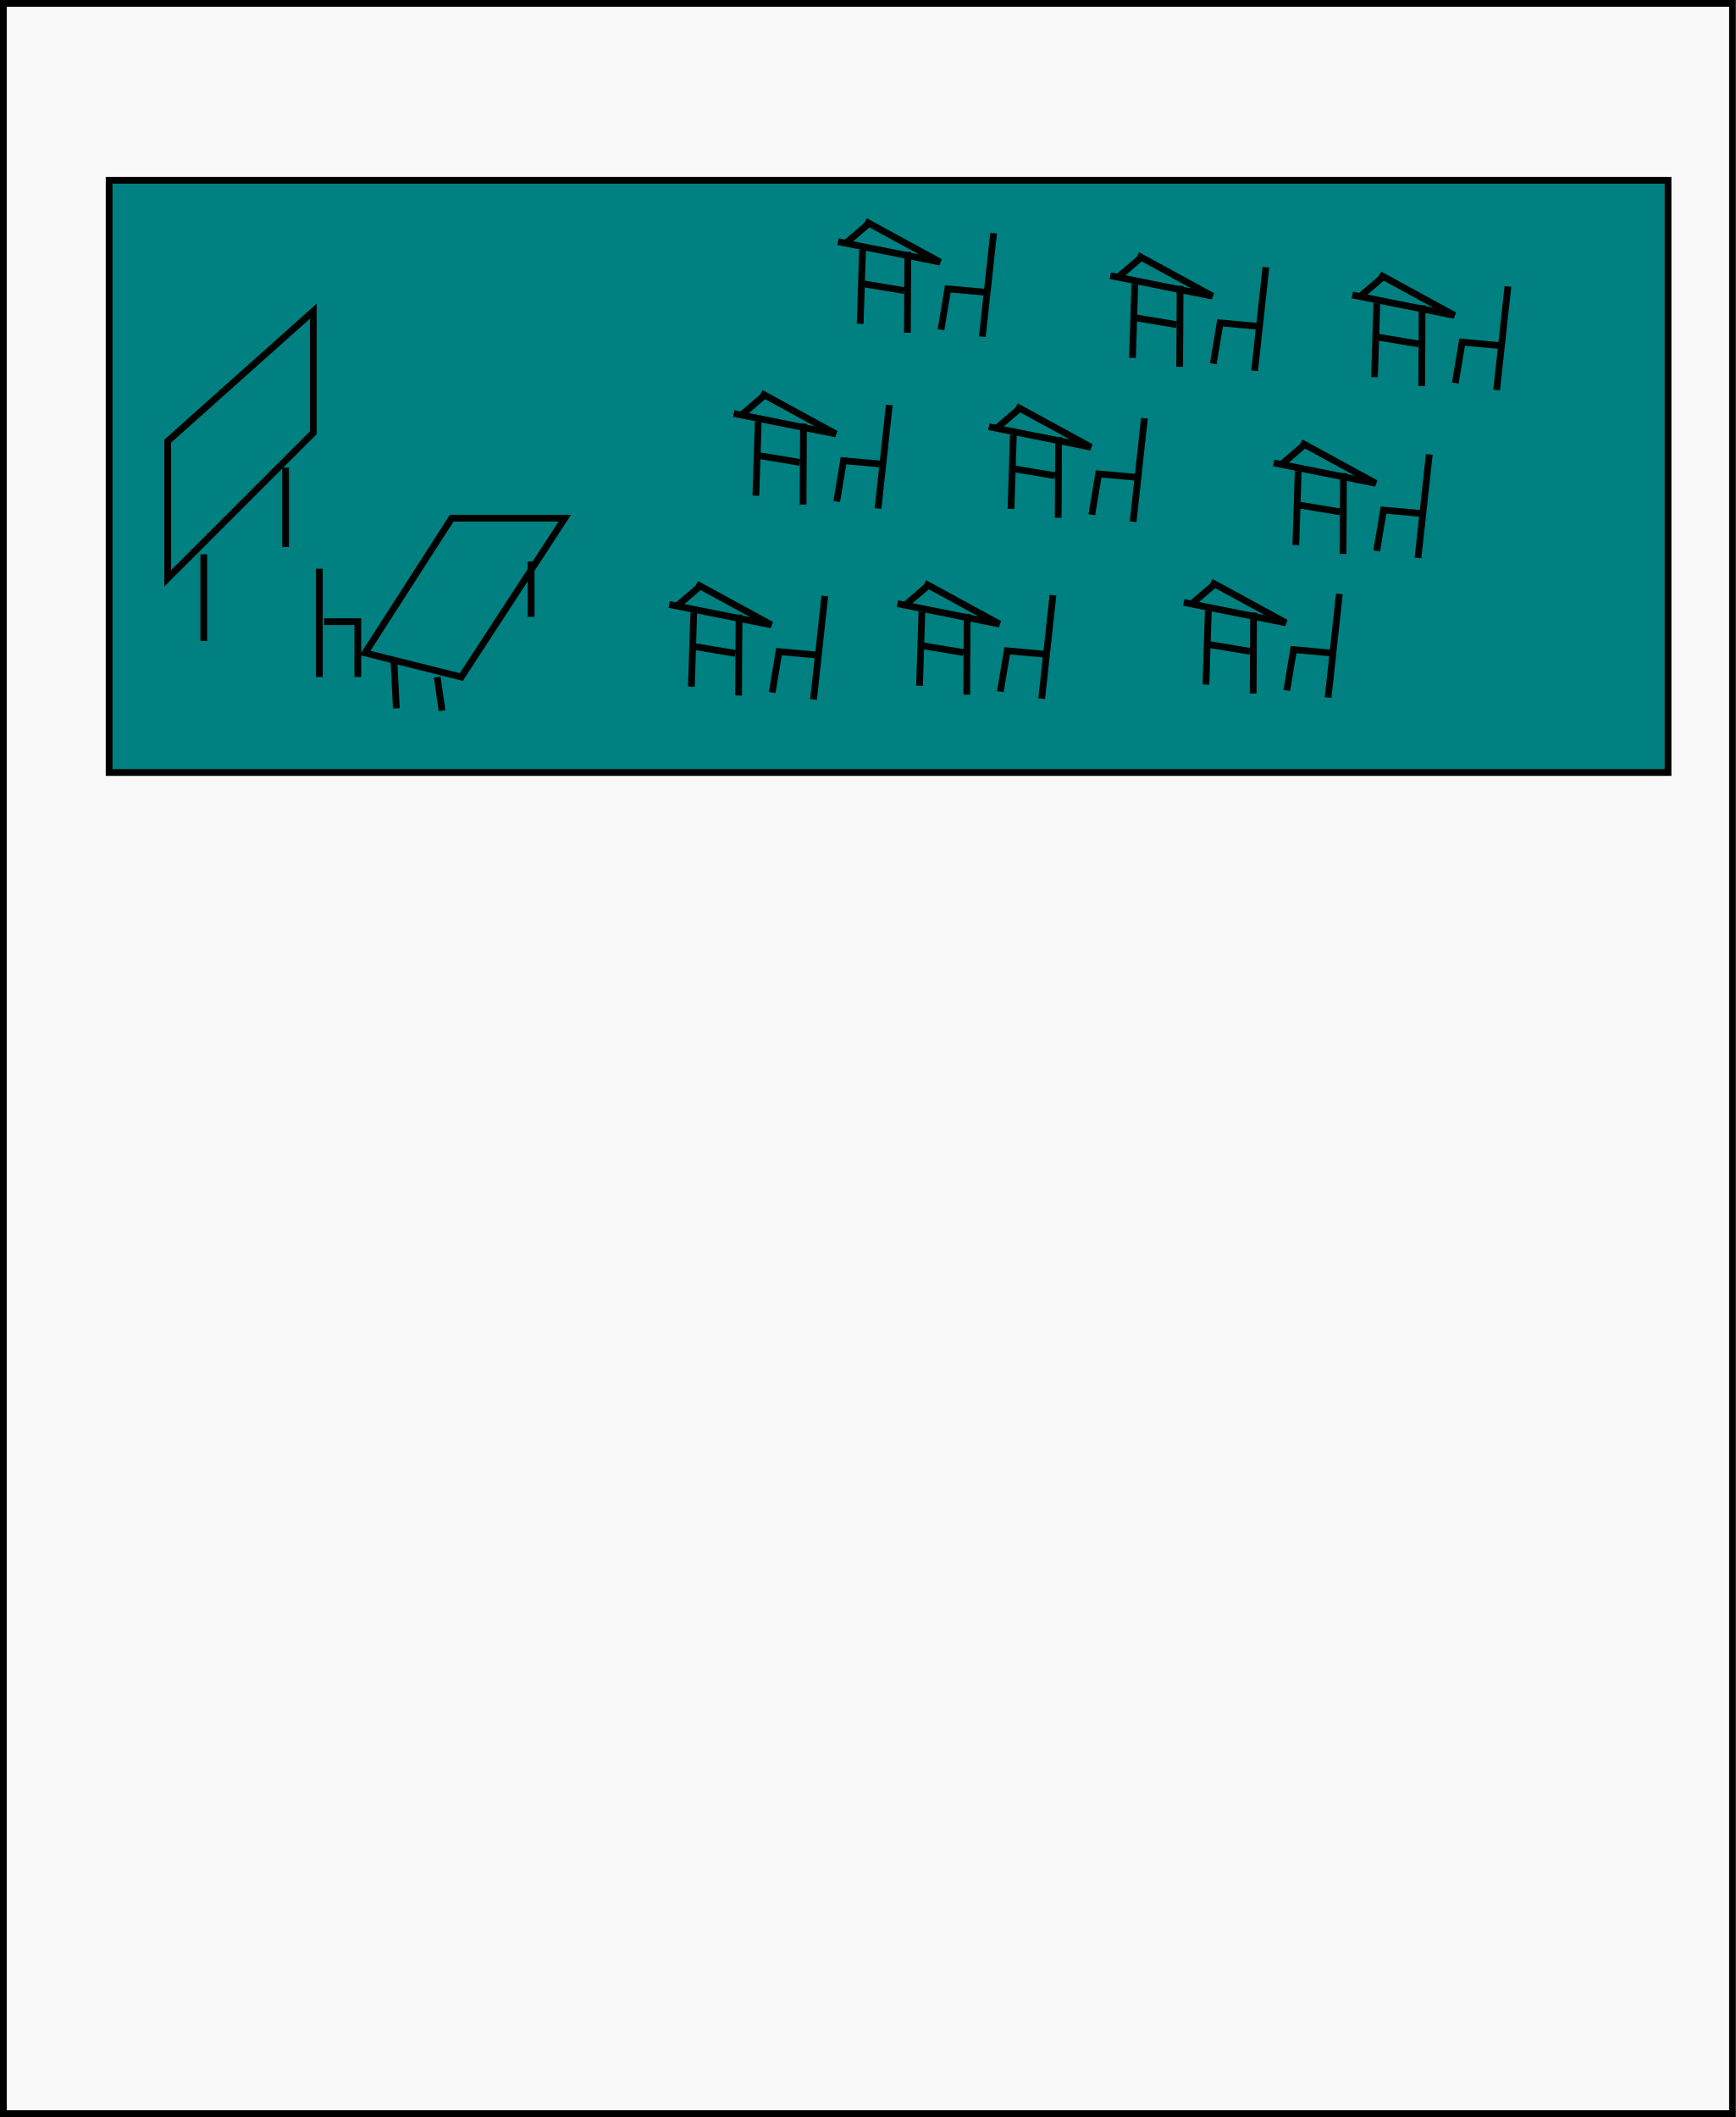
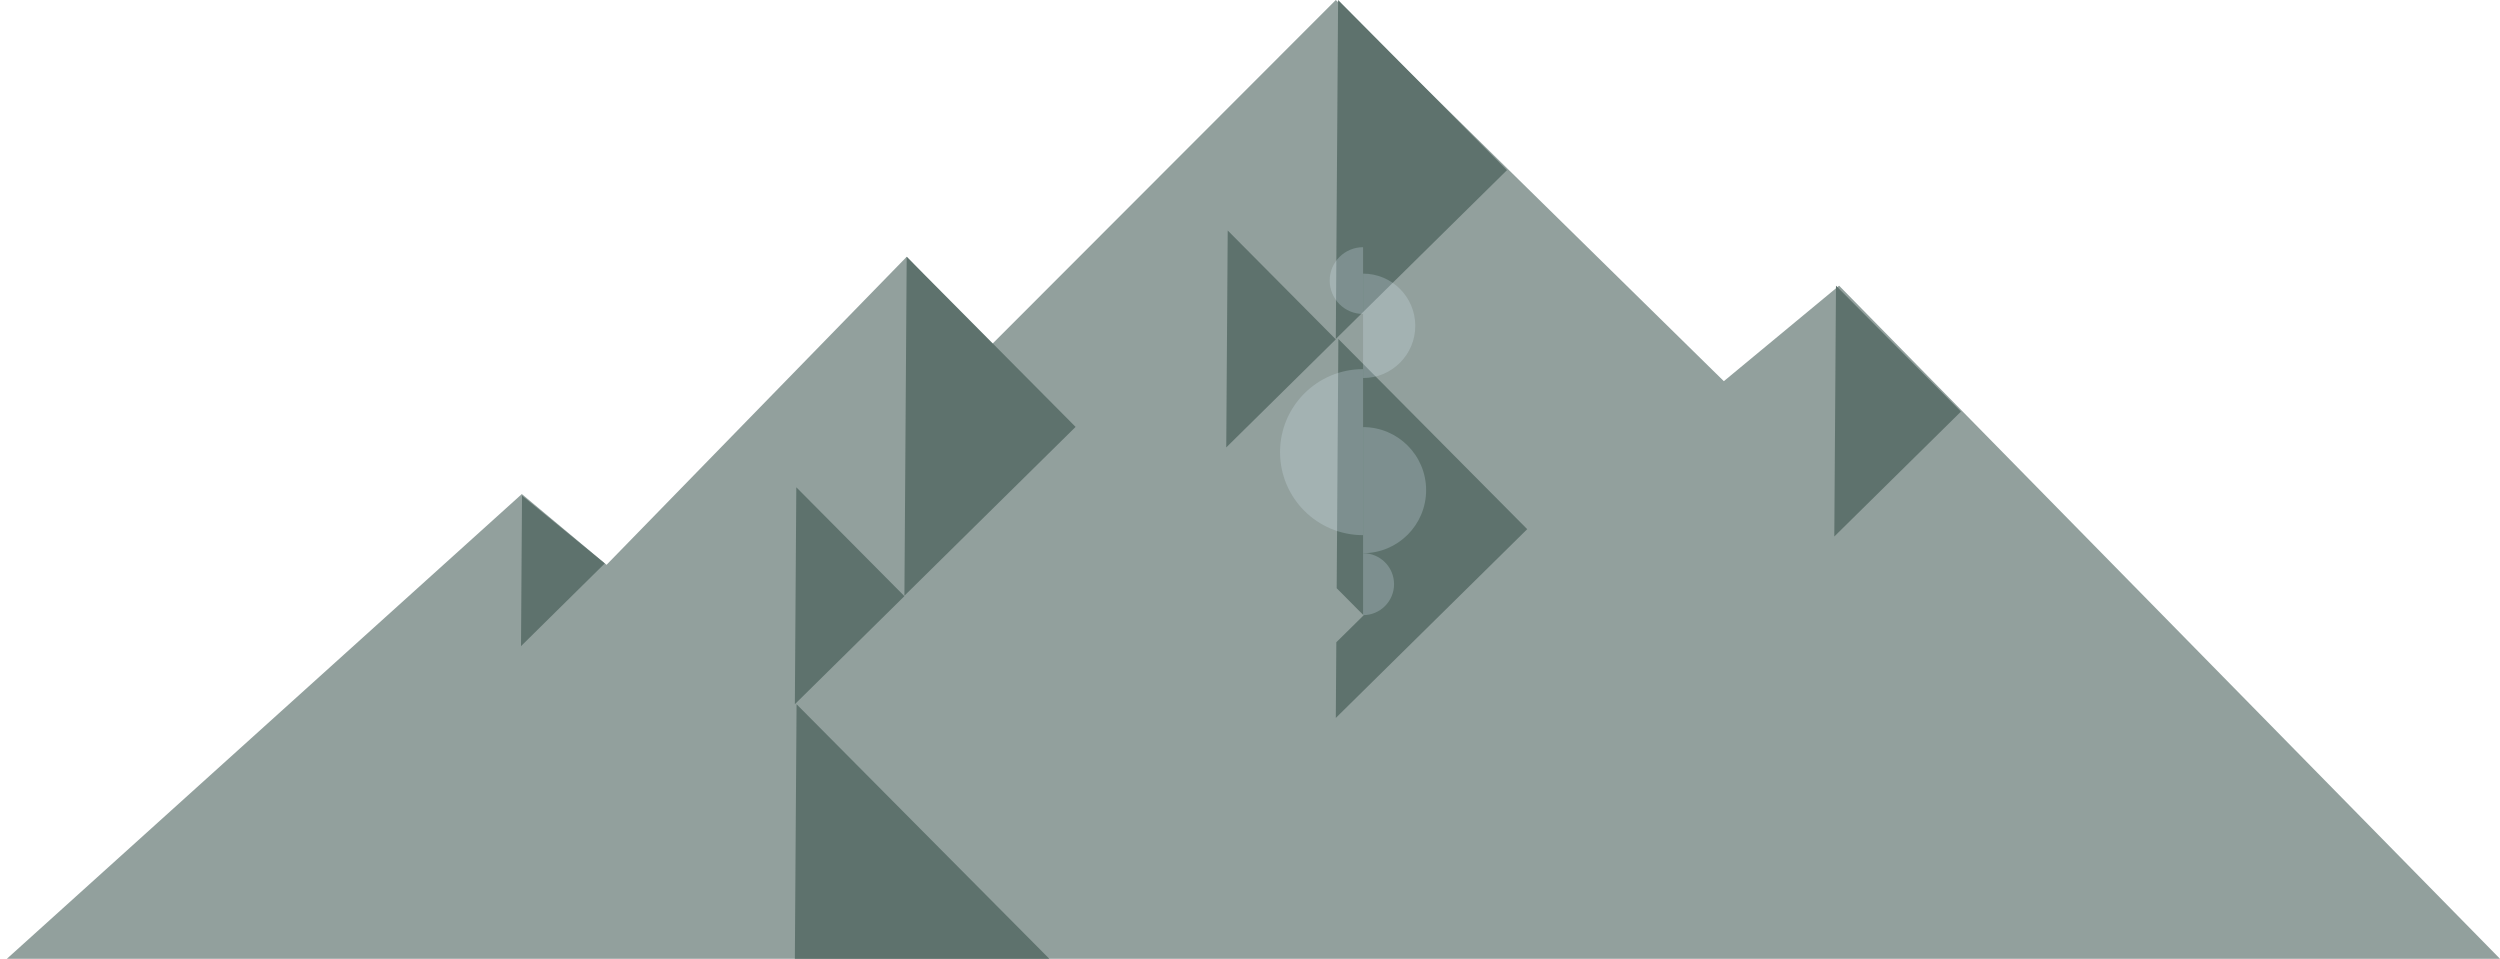
- <svg xmlns="http://www.w3.org/2000/svg" width="257.579" height="314.147" id="svg2" version="1.1">
-   <defs id="defs4" />
-   <g id="layer1" transform="translate(-413.1242,-739.234)">
-     <rect style="fill:#f9f9f9;fill-rule:evenodd;stroke:#000000;stroke-width:1px;stroke-linecap:butt;stroke-linejoin:miter;stroke-opacity:1" id="rect3024" width="256.579" height="313.147" x="413.624" y="739.734" />
-     <rect style="fill:#008080;stroke:#000000;stroke-opacity:1" id="rect3038" width="231.325" height="87.883" x="429.315" y="765.984" />
-     <path style="fill:none;stroke:#000000;stroke-width:1px;stroke-linecap:butt;stroke-linejoin:miter;stroke-opacity:1" d="m 438.005,804.699 0,20.357 21.607,-21.607 0,-18.036 z" id="path3966" />
-     <path style="fill:none;stroke:#000000;stroke-width:1px;stroke-linecap:butt;stroke-linejoin:miter;stroke-opacity:1" d="m 443.362,821.485 0,12.857" id="path3968" />
-     <path style="fill:none;stroke:#000000;stroke-width:1px;stroke-linecap:butt;stroke-linejoin:miter;stroke-opacity:1" d="m 455.505,808.628 0,11.786" id="path3970" />
-     <path style="fill:none;stroke:#000000;stroke-width:1px;stroke-linecap:butt;stroke-linejoin:miter;stroke-opacity:1" d="m 480.148,816.128 -12.857,20 14.286,3.571 15.357,-23.571 z" id="path3972" />
-     <path style="fill:none;stroke:#000000;stroke-width:1px;stroke-linecap:butt;stroke-linejoin:miter;stroke-opacity:1" d="m 471.577,837.199 0.357,7.143" id="path3974" />
-     <path style="fill:none;stroke:#000000;stroke-width:1px;stroke-linecap:butt;stroke-linejoin:miter;stroke-opacity:1" d="m 478.005,839.699 0.714,5" id="path3976" />
-     <path style="fill:none;stroke:#000000;stroke-width:1px;stroke-linecap:butt;stroke-linejoin:miter;stroke-opacity:1" d="m 491.934,822.557 0,8.214" id="path3978" />
-     <path style="fill:none;stroke:#000000;stroke-width:1px;stroke-linecap:butt;stroke-linejoin:miter;stroke-opacity:1" d="m 460.505,823.628 0,16.071" id="path3980" />
-     <path style="fill:none;stroke:#000000;stroke-width:1px;stroke-linecap:butt;stroke-linejoin:miter;stroke-opacity:1" d="m 461.219,831.485 5,0 0,8.214" id="path3982" />
-     <g id="g4000" transform="translate(0.5050763,-9.091373)">
-       <path id="path3984" d="m 535.01,836.76 -1.674,15.361" style="fill:none;stroke:#000000;stroke-width:1px;stroke-linecap:butt;stroke-linejoin:miter;stroke-opacity:1" />
-       <path id="path3986" d="m 533.771,845.526 -5.556,-0.505 -1.01,6.061" style="fill:none;stroke:#000000;stroke-width:1px;stroke-linecap:butt;stroke-linejoin:miter;stroke-opacity:1" />
-       <path id="path3988" d="m 515.965,834.99 11.112,6.061 -15.152,-3.03" style="fill:none;stroke:#000000;stroke-width:1px;stroke-linecap:butt;stroke-linejoin:miter;stroke-opacity:1" />
-       <path id="path3990" d="m 515.562,839.242 -0.246,7.697 -0.105,3.275" style="fill:none;stroke:#000000;stroke-width:1px;stroke-linecap:butt;stroke-linejoin:miter;stroke-opacity:1" />
-       <path id="path3992" d="m 522.281,839.531 -0.064,12.005" style="fill:none;stroke:#000000;stroke-width:1px;stroke-linecap:butt;stroke-linejoin:miter;stroke-opacity:1" />
-       <path transform="translate(0,308.2722)" id="path3994" d="m 515.683,535.999 6.061,1.01" style="fill:none;stroke:#000000;stroke-width:1px;stroke-linecap:butt;stroke-linejoin:miter;stroke-opacity:1" />
-       <path id="path3996" d="m 516.721,835.123 -3.536,3.03" style="fill:none;stroke:#000000;stroke-width:1px;stroke-linecap:butt;stroke-linejoin:miter;stroke-opacity:1" />
-     </g>
-     <g transform="translate(34.35945,-9.213118)" id="g4000-6">
-       <path id="path3984-6" d="m 535.01,836.76 -1.674,15.361" style="fill:none;stroke:#000000;stroke-width:1px;stroke-linecap:butt;stroke-linejoin:miter;stroke-opacity:1" />
-       <path id="path3986-4" d="m 533.771,845.526 -5.556,-0.505 -1.01,6.061" style="fill:none;stroke:#000000;stroke-width:1px;stroke-linecap:butt;stroke-linejoin:miter;stroke-opacity:1" />
-       <path id="path3988-9" d="m 515.965,834.99 11.112,6.061 -15.152,-3.03" style="fill:none;stroke:#000000;stroke-width:1px;stroke-linecap:butt;stroke-linejoin:miter;stroke-opacity:1" />
-       <path id="path3990-1" d="m 515.562,839.242 -0.246,7.697 -0.105,3.275" style="fill:none;stroke:#000000;stroke-width:1px;stroke-linecap:butt;stroke-linejoin:miter;stroke-opacity:1" />
-       <path id="path3992-2" d="m 522.281,839.531 -0.064,12.005" style="fill:none;stroke:#000000;stroke-width:1px;stroke-linecap:butt;stroke-linejoin:miter;stroke-opacity:1" />
-       <path transform="translate(0,308.2722)" id="path3994-4" d="m 515.683,535.999 6.061,1.01" style="fill:none;stroke:#000000;stroke-width:1px;stroke-linecap:butt;stroke-linejoin:miter;stroke-opacity:1" />
-       <path id="path3996-7" d="m 516.721,835.123 -3.536,3.03" style="fill:none;stroke:#000000;stroke-width:1px;stroke-linecap:butt;stroke-linejoin:miter;stroke-opacity:1" />
-     </g>
-     <g transform="translate(10.07374,-37.4274)" id="g4000-6-2">
-       <path id="path3984-6-5" d="m 535.01,836.76 -1.674,15.361" style="fill:none;stroke:#000000;stroke-width:1px;stroke-linecap:butt;stroke-linejoin:miter;stroke-opacity:1" />
-       <path id="path3986-4-9" d="m 533.771,845.526 -5.556,-0.505 -1.01,6.061" style="fill:none;stroke:#000000;stroke-width:1px;stroke-linecap:butt;stroke-linejoin:miter;stroke-opacity:1" />
-       <path id="path3988-9-6" d="m 515.965,834.99 11.112,6.061 -15.152,-3.03" style="fill:none;stroke:#000000;stroke-width:1px;stroke-linecap:butt;stroke-linejoin:miter;stroke-opacity:1" />
-       <path id="path3990-1-6" d="m 515.562,839.242 -0.246,7.697 -0.105,3.275" style="fill:none;stroke:#000000;stroke-width:1px;stroke-linecap:butt;stroke-linejoin:miter;stroke-opacity:1" />
-       <path id="path3992-2-1" d="m 522.281,839.531 -0.064,12.005" style="fill:none;stroke:#000000;stroke-width:1px;stroke-linecap:butt;stroke-linejoin:miter;stroke-opacity:1" />
-       <path transform="translate(0,308.2722)" id="path3994-4-8" d="m 515.683,535.999 6.061,1.01" style="fill:none;stroke:#000000;stroke-width:1px;stroke-linecap:butt;stroke-linejoin:miter;stroke-opacity:1" />
-       <path id="path3996-7-2" d="m 516.721,835.123 -3.536,3.03" style="fill:none;stroke:#000000;stroke-width:1px;stroke-linecap:butt;stroke-linejoin:miter;stroke-opacity:1" />
-     </g>
-     <g transform="translate(47.93088,-35.46312)" id="g4000-6-1">
-       <path id="path3984-6-1" d="m 535.01,836.76 -1.674,15.361" style="fill:none;stroke:#000000;stroke-width:1px;stroke-linecap:butt;stroke-linejoin:miter;stroke-opacity:1" />
-       <path id="path3986-4-0" d="m 533.771,845.526 -5.556,-0.505 -1.01,6.061" style="fill:none;stroke:#000000;stroke-width:1px;stroke-linecap:butt;stroke-linejoin:miter;stroke-opacity:1" />
-       <path id="path3988-9-0" d="m 515.965,834.99 11.112,6.061 -15.152,-3.03" style="fill:none;stroke:#000000;stroke-width:1px;stroke-linecap:butt;stroke-linejoin:miter;stroke-opacity:1" />
-       <path id="path3990-1-3" d="m 515.562,839.242 -0.246,7.697 -0.105,3.275" style="fill:none;stroke:#000000;stroke-width:1px;stroke-linecap:butt;stroke-linejoin:miter;stroke-opacity:1" />
-       <path id="path3992-2-9" d="m 522.281,839.531 -0.064,12.005" style="fill:none;stroke:#000000;stroke-width:1px;stroke-linecap:butt;stroke-linejoin:miter;stroke-opacity:1" />
-       <path transform="translate(0,308.2722)" id="path3994-4-6" d="m 515.683,535.999 6.061,1.01" style="fill:none;stroke:#000000;stroke-width:1px;stroke-linecap:butt;stroke-linejoin:miter;stroke-opacity:1" />
-       <path id="path3996-7-1" d="m 516.721,835.123 -3.536,3.03" style="fill:none;stroke:#000000;stroke-width:1px;stroke-linecap:butt;stroke-linejoin:miter;stroke-opacity:1" />
-     </g>
-     <g transform="translate(76.85945,-9.39169)" id="g4000-6-8">
-       <path id="path3984-6-9" d="m 535.01,836.76 -1.674,15.361" style="fill:none;stroke:#000000;stroke-width:1px;stroke-linecap:butt;stroke-linejoin:miter;stroke-opacity:1" />
-       <path id="path3986-4-7" d="m 533.771,845.526 -5.556,-0.505 -1.01,6.061" style="fill:none;stroke:#000000;stroke-width:1px;stroke-linecap:butt;stroke-linejoin:miter;stroke-opacity:1" />
-       <path id="path3988-9-63" d="m 515.965,834.99 11.112,6.061 -15.152,-3.03" style="fill:none;stroke:#000000;stroke-width:1px;stroke-linecap:butt;stroke-linejoin:miter;stroke-opacity:1" />
-       <path id="path3990-1-9" d="m 515.562,839.242 -0.246,7.697 -0.105,3.275" style="fill:none;stroke:#000000;stroke-width:1px;stroke-linecap:butt;stroke-linejoin:miter;stroke-opacity:1" />
-       <path id="path3992-2-7" d="m 522.281,839.531 -0.064,12.005" style="fill:none;stroke:#000000;stroke-width:1px;stroke-linecap:butt;stroke-linejoin:miter;stroke-opacity:1" />
-       <path transform="translate(0,308.2722)" id="path3994-4-1" d="m 515.683,535.999 6.061,1.01" style="fill:none;stroke:#000000;stroke-width:1px;stroke-linecap:butt;stroke-linejoin:miter;stroke-opacity:1" />
-       <path id="path3996-7-7" d="m 516.721,835.123 -3.536,3.03" style="fill:none;stroke:#000000;stroke-width:1px;stroke-linecap:butt;stroke-linejoin:miter;stroke-opacity:1" />
-     </g>
-     <g transform="translate(101.8691,-55.01316)" id="g4000-6-10">
-       <path id="path3984-6-95" d="m 535.01,836.76 -1.674,15.361" style="fill:none;stroke:#000000;stroke-width:1px;stroke-linecap:butt;stroke-linejoin:miter;stroke-opacity:1" />
-       <path id="path3986-4-4" d="m 533.771,845.526 -5.556,-0.505 -1.01,6.061" style="fill:none;stroke:#000000;stroke-width:1px;stroke-linecap:butt;stroke-linejoin:miter;stroke-opacity:1" />
-       <path id="path3988-9-8" d="m 515.965,834.99 11.112,6.061 -15.152,-3.03" style="fill:none;stroke:#000000;stroke-width:1px;stroke-linecap:butt;stroke-linejoin:miter;stroke-opacity:1" />
-       <path id="path3990-1-0" d="m 515.562,839.242 -0.246,7.697 -0.105,3.275" style="fill:none;stroke:#000000;stroke-width:1px;stroke-linecap:butt;stroke-linejoin:miter;stroke-opacity:1" />
-       <path id="path3992-2-17" d="m 522.281,839.531 -0.064,12.005" style="fill:none;stroke:#000000;stroke-width:1px;stroke-linecap:butt;stroke-linejoin:miter;stroke-opacity:1" />
-       <path transform="translate(0,308.2722)" id="path3994-4-67" d="m 515.683,535.999 6.061,1.01" style="fill:none;stroke:#000000;stroke-width:1px;stroke-linecap:butt;stroke-linejoin:miter;stroke-opacity:1" />
-       <path id="path3996-7-8" d="m 516.721,835.123 -3.536,3.03" style="fill:none;stroke:#000000;stroke-width:1px;stroke-linecap:butt;stroke-linejoin:miter;stroke-opacity:1" />
-     </g>
-     <g transform="translate(90.20062,-30.09425)" id="g4000-6-6">
-       <path id="path3984-6-11" d="m 535.01,836.76 -1.674,15.361" style="fill:none;stroke:#000000;stroke-width:1px;stroke-linecap:butt;stroke-linejoin:miter;stroke-opacity:1" />
-       <path id="path3986-4-8" d="m 533.771,845.526 -5.556,-0.505 -1.01,6.061" style="fill:none;stroke:#000000;stroke-width:1px;stroke-linecap:butt;stroke-linejoin:miter;stroke-opacity:1" />
-       <path id="path3988-9-1" d="m 515.965,834.99 11.112,6.061 -15.152,-3.03" style="fill:none;stroke:#000000;stroke-width:1px;stroke-linecap:butt;stroke-linejoin:miter;stroke-opacity:1" />
-       <path id="path3990-1-4" d="m 515.562,839.242 -0.246,7.697 -0.105,3.275" style="fill:none;stroke:#000000;stroke-width:1px;stroke-linecap:butt;stroke-linejoin:miter;stroke-opacity:1" />
-       <path id="path3992-2-3" d="m 522.281,839.531 -0.064,12.005" style="fill:none;stroke:#000000;stroke-width:1px;stroke-linecap:butt;stroke-linejoin:miter;stroke-opacity:1" />
-       <path transform="translate(0,308.2722)" id="path3994-4-0" d="m 515.683,535.999 6.061,1.01" style="fill:none;stroke:#000000;stroke-width:1px;stroke-linecap:butt;stroke-linejoin:miter;stroke-opacity:1" />
-       <path id="path3996-7-0" d="m 516.721,835.123 -3.536,3.03" style="fill:none;stroke:#000000;stroke-width:1px;stroke-linecap:butt;stroke-linejoin:miter;stroke-opacity:1" />
-     </g>
-     <g transform="translate(65.95695,-57.87344)" id="g4000-6-4">
-       <path id="path3984-6-0" d="m 535.01,836.76 -1.674,15.361" style="fill:none;stroke:#000000;stroke-width:1px;stroke-linecap:butt;stroke-linejoin:miter;stroke-opacity:1" />
-       <path id="path3986-4-2" d="m 533.771,845.526 -5.556,-0.505 -1.01,6.061" style="fill:none;stroke:#000000;stroke-width:1px;stroke-linecap:butt;stroke-linejoin:miter;stroke-opacity:1" />
-       <path id="path3988-9-2" d="m 515.965,834.99 11.112,6.061 -15.152,-3.03" style="fill:none;stroke:#000000;stroke-width:1px;stroke-linecap:butt;stroke-linejoin:miter;stroke-opacity:1" />
-       <path id="path3990-1-67" d="m 515.562,839.242 -0.246,7.697 -0.105,3.275" style="fill:none;stroke:#000000;stroke-width:1px;stroke-linecap:butt;stroke-linejoin:miter;stroke-opacity:1" />
-       <path id="path3992-2-34" d="m 522.281,839.531 -0.064,12.005" style="fill:none;stroke:#000000;stroke-width:1px;stroke-linecap:butt;stroke-linejoin:miter;stroke-opacity:1" />
-       <path transform="translate(0,308.2722)" id="path3994-4-82" d="m 515.683,535.999 6.061,1.01" style="fill:none;stroke:#000000;stroke-width:1px;stroke-linecap:butt;stroke-linejoin:miter;stroke-opacity:1" />
-       <path id="path3996-7-78" d="m 516.721,835.123 -3.536,3.03" style="fill:none;stroke:#000000;stroke-width:1px;stroke-linecap:butt;stroke-linejoin:miter;stroke-opacity:1" />
-     </g>
-     <g transform="translate(25.55085,-62.92421)" id="g4000-6-3">
-       <path id="path3984-6-54" d="m 535.01,836.76 -1.674,15.361" style="fill:none;stroke:#000000;stroke-width:1px;stroke-linecap:butt;stroke-linejoin:miter;stroke-opacity:1" />
-       <path id="path3986-4-1" d="m 533.771,845.526 -5.556,-0.505 -1.01,6.061" style="fill:none;stroke:#000000;stroke-width:1px;stroke-linecap:butt;stroke-linejoin:miter;stroke-opacity:1" />
-       <path id="path3988-9-7" d="m 515.965,834.99 11.112,6.061 -15.152,-3.03" style="fill:none;stroke:#000000;stroke-width:1px;stroke-linecap:butt;stroke-linejoin:miter;stroke-opacity:1" />
-       <path id="path3990-1-7" d="m 515.562,839.242 -0.246,7.697 -0.105,3.275" style="fill:none;stroke:#000000;stroke-width:1px;stroke-linecap:butt;stroke-linejoin:miter;stroke-opacity:1" />
-       <path id="path3992-2-8" d="m 522.281,839.531 -0.064,12.005" style="fill:none;stroke:#000000;stroke-width:1px;stroke-linecap:butt;stroke-linejoin:miter;stroke-opacity:1" />
-       <path transform="translate(0,308.2722)" id="path3994-4-5" d="m 515.683,535.999 6.061,1.01" style="fill:none;stroke:#000000;stroke-width:1px;stroke-linecap:butt;stroke-linejoin:miter;stroke-opacity:1" />
-       <path id="path3996-7-6" d="m 516.721,835.123 -3.536,3.03" style="fill:none;stroke:#000000;stroke-width:1px;stroke-linecap:butt;stroke-linejoin:miter;stroke-opacity:1" />
+ <svg xmlns="http://www.w3.org/2000/svg" version="1.1" id="Layer_1" x="0px" y="0px" width="743.323px" height="285.075px" viewBox="0 30.632 743.323 285.075" enable-background="new 0 30.632 743.323 285.075" xml:space="preserve">
+   <g>
+     <polygon fill="#76C0DD" points="627.569,250.714 354.308,250.714 490.939,124.155 490.939,124.155  " />
+     <polygon fill="#92A09D" points="546.82,115.574 512.547,143.969 397.174,30.632 294.697,133.223 269.586,106.981 180.342,198.568    155.156,177.525 2.043,315.707 743.322,315.707  " />
+     <polygon fill="#5E726D" points="268.907,207.763 269.586,106.981 319.807,157.563  " />
+     <polygon fill="#5E726D" points="397.174,131.413 397.854,30.632 448.074,81.215  " />
+     <polygon fill="#5E726D" points="364.599,163.663 365.033,99.161 397.174,131.535  " />
+     <polygon fill="#5E726D" points="454.085,187.968 397.934,131.413 397.436,205.529 405.441,213.592 397.327,221.593    397.174,244.095  " />
+     <polygon fill="#5E726D" points="236.333,240.014 236.765,175.514 268.907,207.886  " />
+     <polygon fill="#5E726D" points="545.39,190.152 545.89,115.574 583.054,153.007  " />
+     <polygon fill="#5E726D" points="154.911,222.75 155.211,177.981 179.81,198.161  " />
+     <polygon fill="#5E726D" points="236.84,240.014 236.333,315.707 311.996,315.707  " />
+     <g opacity="0.26">
+       <path fill="#D3E5EF" d="M405.28,195.112c5.089,0,9.212,4.125,9.212,9.211c0,5.089-4.123,9.213-9.212,9.213" />
+       <path fill="#D3E5EF" d="M405.28,111.987c8.573,0,15.522,6.949,15.522,15.521s-6.949,15.523-15.522,15.523" />
+       <path fill="#D3E5EF" d="M405.28,157.621c10.353,0,18.746,8.392,18.746,18.746c0,10.351-8.394,18.745-18.746,18.745" />
+       <path fill="#D3E5EF" d="M405.28,140.384c-13.632,0-24.683,11.053-24.683,24.685c0,13.631,11.051,24.681,24.683,24.681" />
+       <path fill="#D3E5EF" d="M405.28,104.132c-5.48,0-9.924,4.444-9.924,9.924c0,5.481,4.443,9.926,9.924,9.926" />
    </g>
  </g>
</svg>
